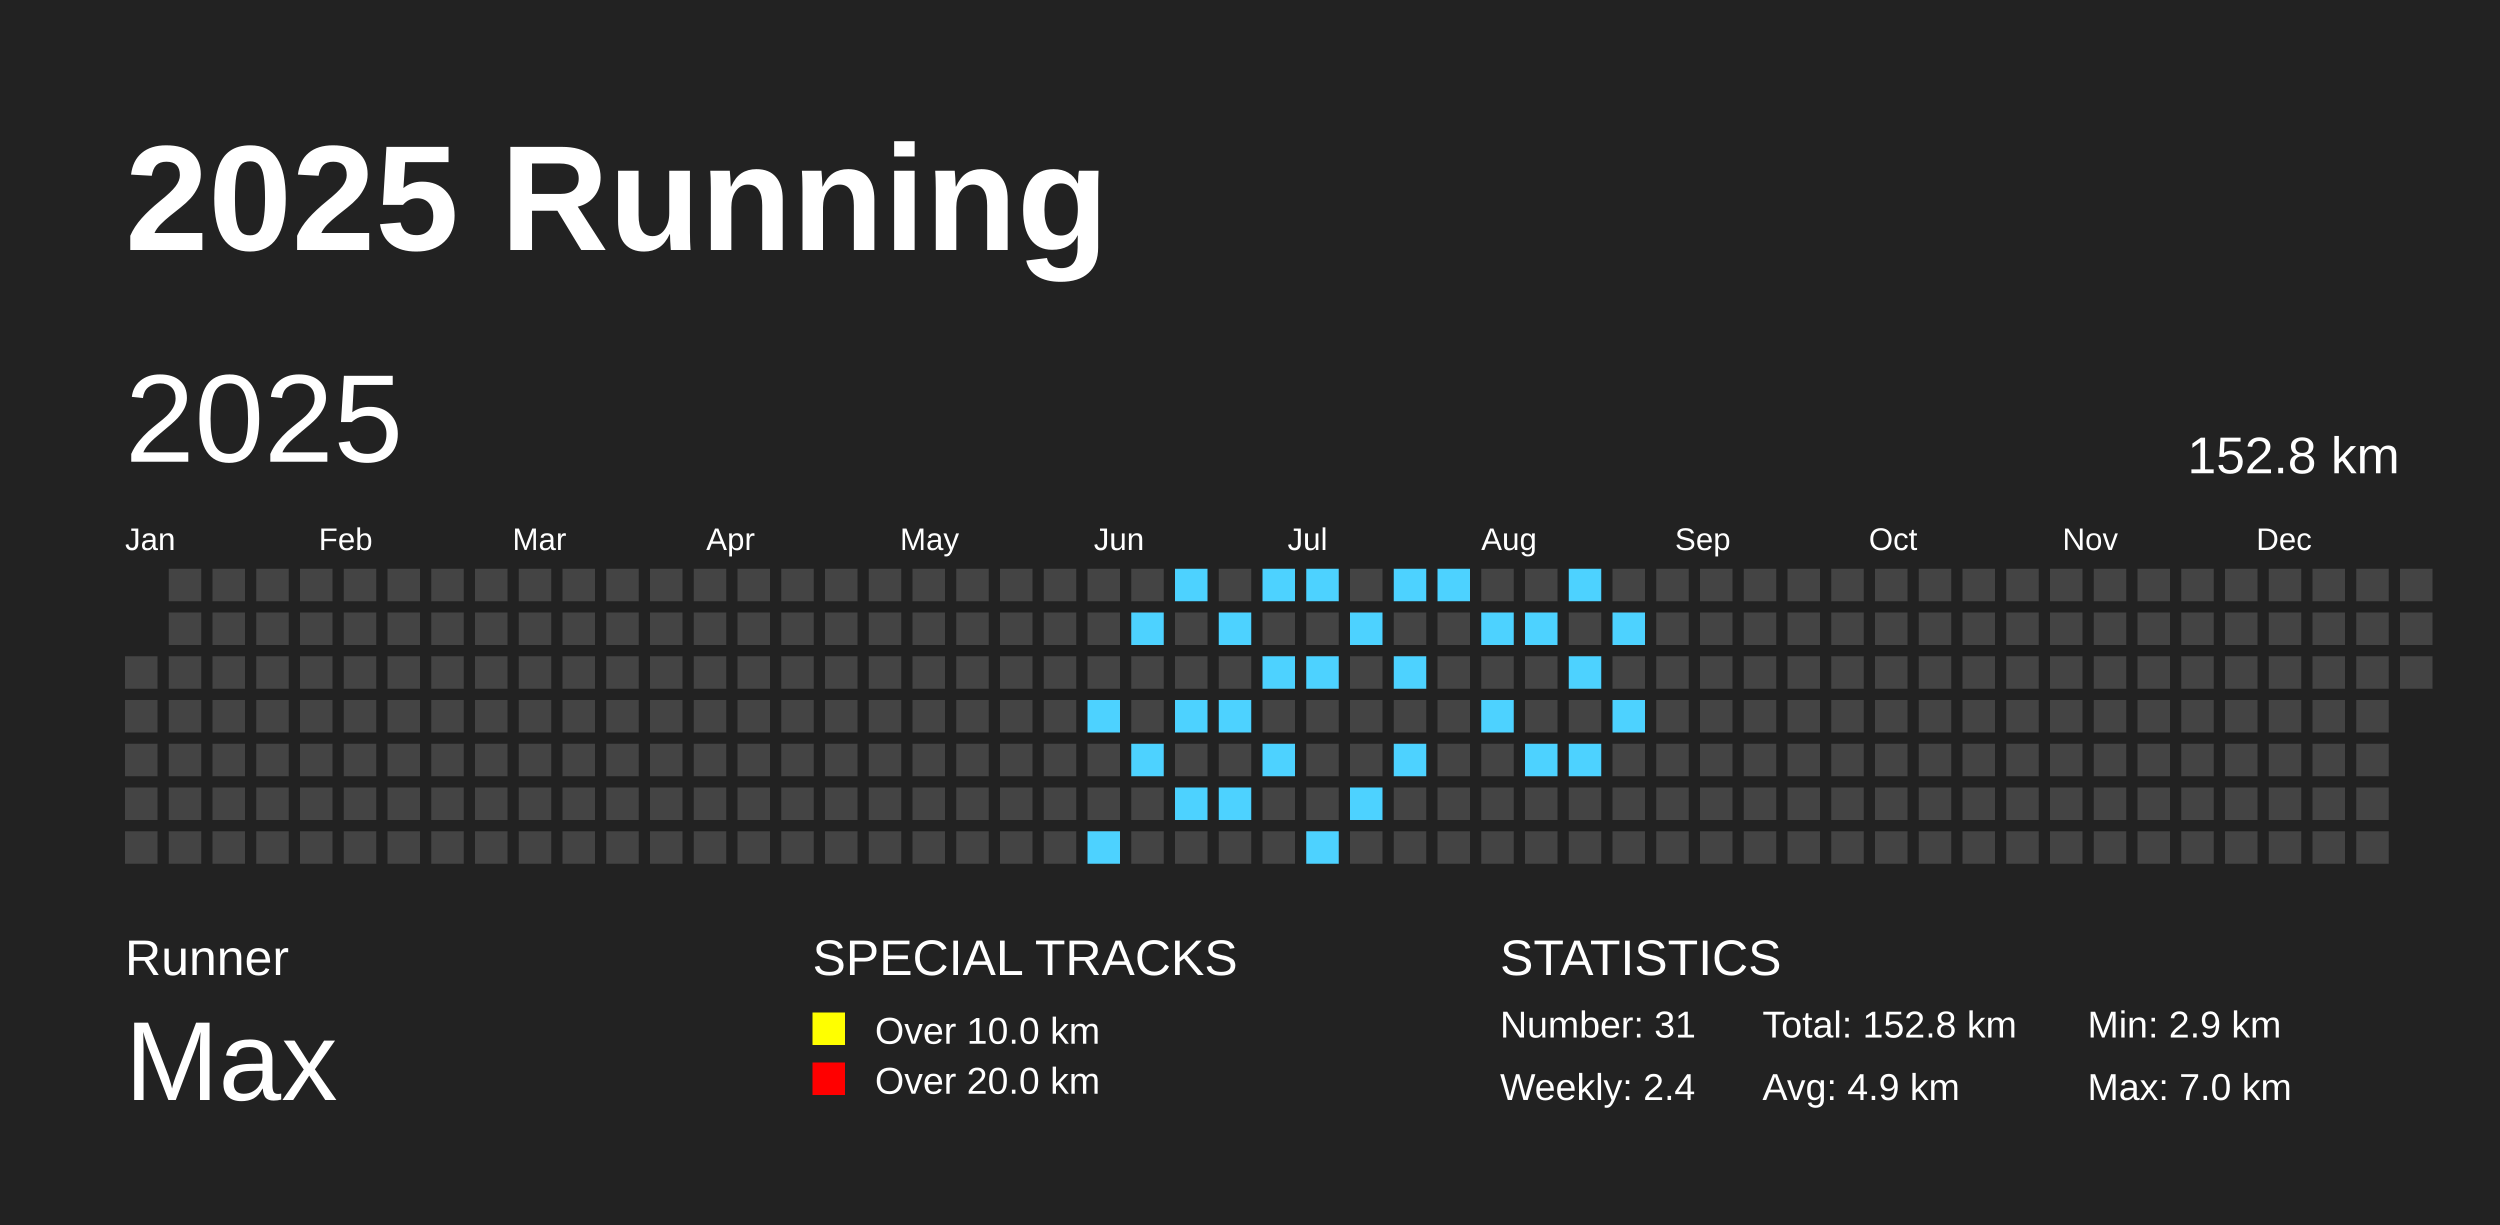
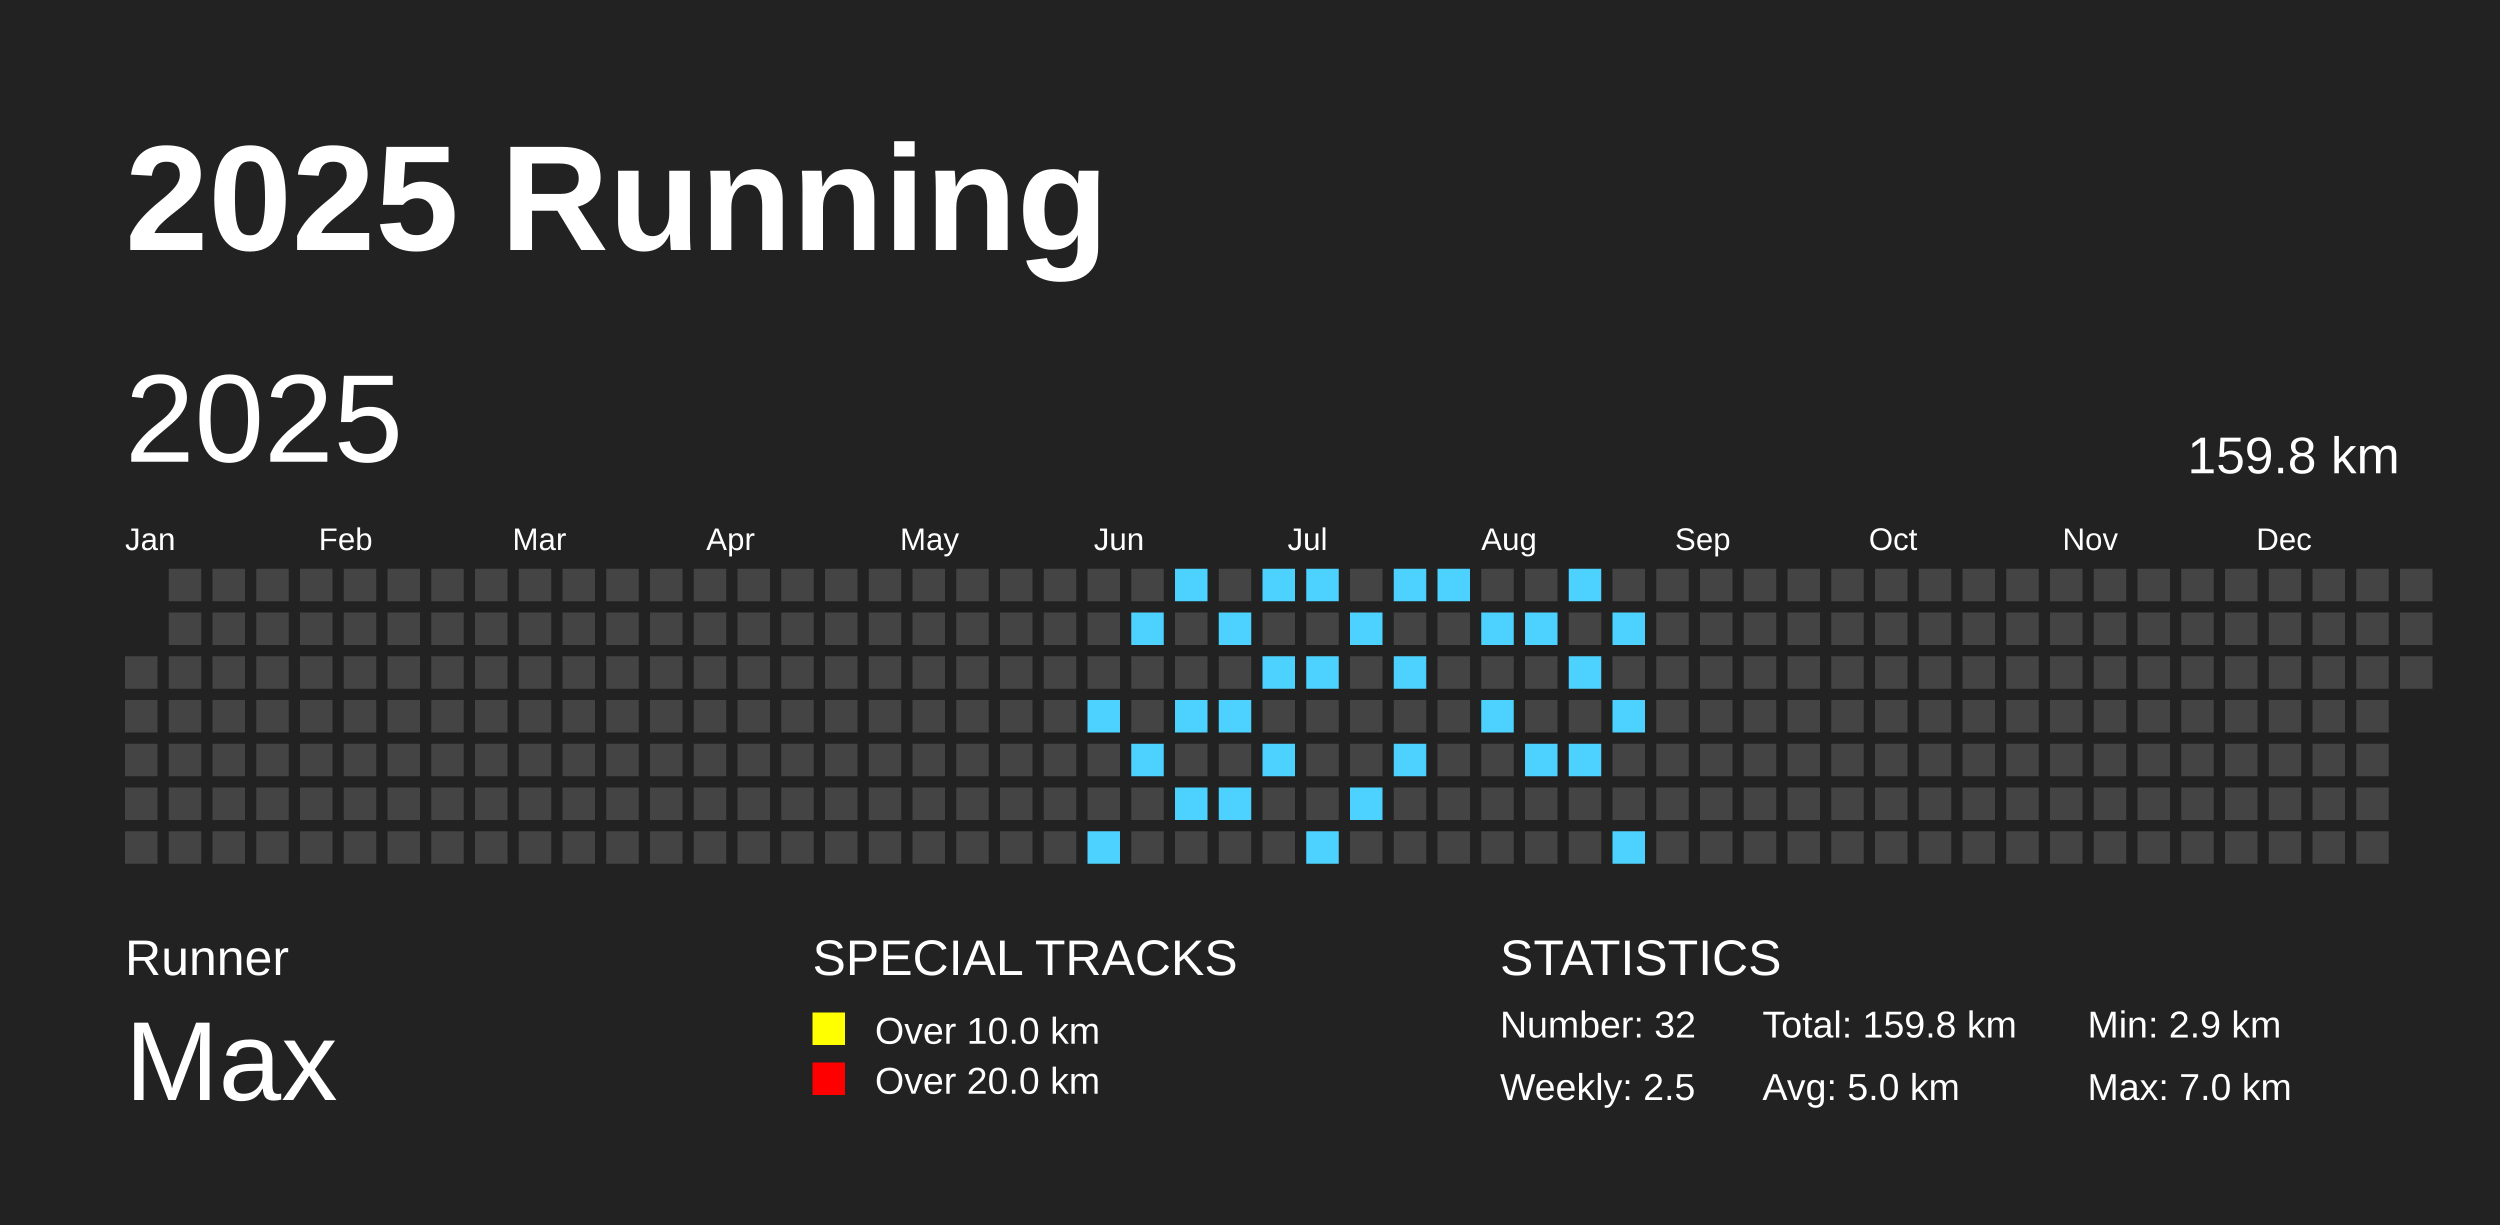
<svg xmlns="http://www.w3.org/2000/svg" baseProfile="full" height="98mm" version="1.1" viewBox="0,0,200,98" width="200mm">
  <defs />
  <rect fill="#222222" height="98" width="200" x="0" y="0" />
  <text fill="#FFFFFF" style="font-size:12px; font-family:Arial; font-weight:bold;" x="10" y="20">2025 Running</text>
  <text fill="#FFFFFF" style="font-size:4px; font-family:Arial" x="10" y="78">Runner</text>
  <text fill="#FFFFFF" style="font-size:9px; font-family:Arial" x="10" y="88">Max</text>
  <text fill="#FFFFFF" style="font-size:4px; font-family:Arial" x="65" y="78">SPECIAL TRACKS</text>
  <rect fill="yellow" height="2.6" width="2.6" x="65" y="81" />
  <text fill="#FFFFFF" style="font-size:3px; font-family:Arial" x="70" y="83.5">Over 10.0 km</text>
  <rect fill="red" height="2.6" width="2.6" x="65" y="85" />
  <text fill="#FFFFFF" style="font-size:3px; font-family:Arial" x="70" y="87.5">Over 20.0 km</text>
  <text fill="#FFFFFF" style="font-size:4px; font-family:Arial" x="120" y="78">STATISTICS</text>
-   <text fill="#FFFFFF" style="font-size:3px; font-family:Arial" x="120" y="83">Number: 31</text>
-   <text fill="#FFFFFF" style="font-size:3px; font-family:Arial" x="120" y="88">Weekly: 2.4</text>
-   <text fill="#FFFFFF" style="font-size:3px; font-family:Arial" x="141" y="83">Total: 152.8 km</text>
-   <text fill="#FFFFFF" style="font-size:3px; font-family:Arial" x="141" y="88">Avg: 4.9 km</text>
+   <text fill="#FFFFFF" style="font-size:3px; font-family:Arial" x="120" y="83">Number: 32</text>
+   <text fill="#FFFFFF" style="font-size:3px; font-family:Arial" x="120" y="88">Weekly: 2.5</text>
+   <text fill="#FFFFFF" style="font-size:3px; font-family:Arial" x="141" y="83">Total: 159.8 km</text>
+   <text fill="#FFFFFF" style="font-size:3px; font-family:Arial" x="141" y="88">Avg: 5.0 km</text>
  <text fill="#FFFFFF" style="font-size:3px; font-family:Arial" x="167" y="83">Min: 2.9 km</text>
  <text fill="#FFFFFF" style="font-size:3px; font-family:Arial" x="167" y="88">Max: 7.0 km</text>
  <text dominant-baseline="hanging" fill="#FFFFFF" style="font-size:10.0px; font-family:Arial;" x="10" y="30">2025</text>
-   <text dominant-baseline="hanging" fill="#FFFFFF" style="font-size:4.125px; font-family:Arial;" x="175" y="35">152.8 km</text>
+   <text dominant-baseline="hanging" fill="#FFFFFF" style="font-size:4.125px; font-family:Arial;" x="175" y="35">159.8 km</text>
  <text fill="#FFFFFF" style="font-size:2.5px; font-family:Arial" x="10.0" y="44">Jan</text>
  <text fill="#FFFFFF" style="font-size:2.5px; font-family:Arial" x="25.5" y="44">Feb</text>
  <text fill="#FFFFFF" style="font-size:2.5px; font-family:Arial" x="41.0" y="44">Mar</text>
  <text fill="#FFFFFF" style="font-size:2.5px; font-family:Arial" x="56.5" y="44">Apr</text>
  <text fill="#FFFFFF" style="font-size:2.5px; font-family:Arial" x="72.0" y="44">May</text>
  <text fill="#FFFFFF" style="font-size:2.5px; font-family:Arial" x="87.5" y="44">Jun</text>
  <text fill="#FFFFFF" style="font-size:2.5px; font-family:Arial" x="103.0" y="44">Jul</text>
  <text fill="#FFFFFF" style="font-size:2.5px; font-family:Arial" x="118.5" y="44">Aug</text>
  <text fill="#FFFFFF" style="font-size:2.5px; font-family:Arial" x="134.0" y="44">Sep</text>
  <text fill="#FFFFFF" style="font-size:2.5px; font-family:Arial" x="149.5" y="44">Oct</text>
  <text fill="#FFFFFF" style="font-size:2.5px; font-family:Arial" x="165.0" y="44">Nov</text>
  <text fill="#FFFFFF" style="font-size:2.5px; font-family:Arial" x="180.5" y="44">Dec</text>
  <rect fill="#444444" height="2.6" width="2.6" x="10.0" y="52.5" />
  <rect fill="#444444" height="2.6" width="2.6" x="10.0" y="56.0" />
  <rect fill="#444444" height="2.6" width="2.6" x="10.0" y="59.5" />
  <rect fill="#444444" height="2.6" width="2.6" x="10.0" y="63.0" />
  <rect fill="#444444" height="2.6" width="2.6" x="10.0" y="66.5" />
  <rect fill="#444444" height="2.6" width="2.6" x="13.5" y="45.5" />
  <rect fill="#444444" height="2.6" width="2.6" x="13.5" y="49.0" />
  <rect fill="#444444" height="2.6" width="2.6" x="13.5" y="52.5" />
  <rect fill="#444444" height="2.6" width="2.6" x="13.5" y="56.0" />
  <rect fill="#444444" height="2.6" width="2.6" x="13.5" y="59.5" />
  <rect fill="#444444" height="2.6" width="2.6" x="13.5" y="63.0" />
  <rect fill="#444444" height="2.6" width="2.6" x="13.5" y="66.5" />
  <rect fill="#444444" height="2.6" width="2.6" x="17.0" y="45.5" />
  <rect fill="#444444" height="2.6" width="2.6" x="17.0" y="49.0" />
  <rect fill="#444444" height="2.6" width="2.6" x="17.0" y="52.5" />
  <rect fill="#444444" height="2.6" width="2.6" x="17.0" y="56.0" />
  <rect fill="#444444" height="2.6" width="2.6" x="17.0" y="59.5" />
  <rect fill="#444444" height="2.6" width="2.6" x="17.0" y="63.0" />
  <rect fill="#444444" height="2.6" width="2.6" x="17.0" y="66.5" />
  <rect fill="#444444" height="2.6" width="2.6" x="20.5" y="45.5" />
  <rect fill="#444444" height="2.6" width="2.6" x="20.5" y="49.0" />
  <rect fill="#444444" height="2.6" width="2.6" x="20.5" y="52.5" />
  <rect fill="#444444" height="2.6" width="2.6" x="20.5" y="56.0" />
  <rect fill="#444444" height="2.6" width="2.6" x="20.5" y="59.5" />
  <rect fill="#444444" height="2.6" width="2.6" x="20.5" y="63.0" />
  <rect fill="#444444" height="2.6" width="2.6" x="20.5" y="66.5" />
  <rect fill="#444444" height="2.6" width="2.6" x="24.0" y="45.5" />
  <rect fill="#444444" height="2.6" width="2.6" x="24.0" y="49.0" />
  <rect fill="#444444" height="2.6" width="2.6" x="24.0" y="52.5" />
  <rect fill="#444444" height="2.6" width="2.6" x="24.0" y="56.0" />
  <rect fill="#444444" height="2.6" width="2.6" x="24.0" y="59.5" />
  <rect fill="#444444" height="2.6" width="2.6" x="24.0" y="63.0" />
  <rect fill="#444444" height="2.6" width="2.6" x="24.0" y="66.5" />
  <rect fill="#444444" height="2.6" width="2.6" x="27.5" y="45.5" />
  <rect fill="#444444" height="2.6" width="2.6" x="27.5" y="49.0" />
  <rect fill="#444444" height="2.6" width="2.6" x="27.5" y="52.5" />
  <rect fill="#444444" height="2.6" width="2.6" x="27.5" y="56.0" />
  <rect fill="#444444" height="2.6" width="2.6" x="27.5" y="59.5" />
  <rect fill="#444444" height="2.6" width="2.6" x="27.5" y="63.0" />
  <rect fill="#444444" height="2.6" width="2.6" x="27.5" y="66.5" />
  <rect fill="#444444" height="2.6" width="2.6" x="31.0" y="45.5" />
  <rect fill="#444444" height="2.6" width="2.6" x="31.0" y="49.0" />
  <rect fill="#444444" height="2.6" width="2.6" x="31.0" y="52.5" />
  <rect fill="#444444" height="2.6" width="2.6" x="31.0" y="56.0" />
  <rect fill="#444444" height="2.6" width="2.6" x="31.0" y="59.5" />
  <rect fill="#444444" height="2.6" width="2.6" x="31.0" y="63.0" />
  <rect fill="#444444" height="2.6" width="2.6" x="31.0" y="66.5" />
  <rect fill="#444444" height="2.6" width="2.6" x="34.5" y="45.5" />
  <rect fill="#444444" height="2.6" width="2.6" x="34.5" y="49.0" />
  <rect fill="#444444" height="2.6" width="2.6" x="34.5" y="52.5" />
  <rect fill="#444444" height="2.6" width="2.6" x="34.5" y="56.0" />
  <rect fill="#444444" height="2.6" width="2.6" x="34.5" y="59.5" />
  <rect fill="#444444" height="2.6" width="2.6" x="34.5" y="63.0" />
  <rect fill="#444444" height="2.6" width="2.6" x="34.5" y="66.5" />
  <rect fill="#444444" height="2.6" width="2.6" x="38.0" y="45.5" />
  <rect fill="#444444" height="2.6" width="2.6" x="38.0" y="49.0" />
  <rect fill="#444444" height="2.6" width="2.6" x="38.0" y="52.5" />
  <rect fill="#444444" height="2.6" width="2.6" x="38.0" y="56.0" />
  <rect fill="#444444" height="2.6" width="2.6" x="38.0" y="59.5" />
  <rect fill="#444444" height="2.6" width="2.6" x="38.0" y="63.0" />
  <rect fill="#444444" height="2.6" width="2.6" x="38.0" y="66.5" />
  <rect fill="#444444" height="2.6" width="2.6" x="41.5" y="45.5" />
  <rect fill="#444444" height="2.6" width="2.6" x="41.5" y="49.0" />
  <rect fill="#444444" height="2.6" width="2.6" x="41.5" y="52.5" />
  <rect fill="#444444" height="2.6" width="2.6" x="41.5" y="56.0" />
  <rect fill="#444444" height="2.6" width="2.6" x="41.5" y="59.5" />
  <rect fill="#444444" height="2.6" width="2.6" x="41.5" y="63.0" />
  <rect fill="#444444" height="2.6" width="2.6" x="41.5" y="66.5" />
  <rect fill="#444444" height="2.6" width="2.6" x="45.0" y="45.5" />
  <rect fill="#444444" height="2.6" width="2.6" x="45.0" y="49.0" />
  <rect fill="#444444" height="2.6" width="2.6" x="45.0" y="52.5" />
  <rect fill="#444444" height="2.6" width="2.6" x="45.0" y="56.0" />
  <rect fill="#444444" height="2.6" width="2.6" x="45.0" y="59.5" />
  <rect fill="#444444" height="2.6" width="2.6" x="45.0" y="63.0" />
  <rect fill="#444444" height="2.6" width="2.6" x="45.0" y="66.5" />
  <rect fill="#444444" height="2.6" width="2.6" x="48.5" y="45.5" />
  <rect fill="#444444" height="2.6" width="2.6" x="48.5" y="49.0" />
  <rect fill="#444444" height="2.6" width="2.6" x="48.5" y="52.5" />
  <rect fill="#444444" height="2.6" width="2.6" x="48.5" y="56.0" />
  <rect fill="#444444" height="2.6" width="2.6" x="48.5" y="59.5" />
  <rect fill="#444444" height="2.6" width="2.6" x="48.5" y="63.0" />
  <rect fill="#444444" height="2.6" width="2.6" x="48.5" y="66.5" />
  <rect fill="#444444" height="2.6" width="2.6" x="52.0" y="45.5" />
  <rect fill="#444444" height="2.6" width="2.6" x="52.0" y="49.0" />
  <rect fill="#444444" height="2.6" width="2.6" x="52.0" y="52.5" />
  <rect fill="#444444" height="2.6" width="2.6" x="52.0" y="56.0" />
  <rect fill="#444444" height="2.6" width="2.6" x="52.0" y="59.5" />
  <rect fill="#444444" height="2.6" width="2.6" x="52.0" y="63.0" />
  <rect fill="#444444" height="2.6" width="2.6" x="52.0" y="66.5" />
  <rect fill="#444444" height="2.6" width="2.6" x="55.5" y="45.5" />
  <rect fill="#444444" height="2.6" width="2.6" x="55.5" y="49.0" />
  <rect fill="#444444" height="2.6" width="2.6" x="55.5" y="52.5" />
  <rect fill="#444444" height="2.6" width="2.6" x="55.5" y="56.0" />
  <rect fill="#444444" height="2.6" width="2.6" x="55.5" y="59.5" />
  <rect fill="#444444" height="2.6" width="2.6" x="55.5" y="63.0" />
  <rect fill="#444444" height="2.6" width="2.6" x="55.5" y="66.5" />
  <rect fill="#444444" height="2.6" width="2.6" x="59.0" y="45.5" />
  <rect fill="#444444" height="2.6" width="2.6" x="59.0" y="49.0" />
  <rect fill="#444444" height="2.6" width="2.6" x="59.0" y="52.5" />
  <rect fill="#444444" height="2.6" width="2.6" x="59.0" y="56.0" />
  <rect fill="#444444" height="2.6" width="2.6" x="59.0" y="59.5" />
  <rect fill="#444444" height="2.6" width="2.6" x="59.0" y="63.0" />
  <rect fill="#444444" height="2.6" width="2.6" x="59.0" y="66.5" />
  <rect fill="#444444" height="2.6" width="2.6" x="62.5" y="45.5" />
  <rect fill="#444444" height="2.6" width="2.6" x="62.5" y="49.0" />
  <rect fill="#444444" height="2.6" width="2.6" x="62.5" y="52.5" />
  <rect fill="#444444" height="2.6" width="2.6" x="62.5" y="56.0" />
  <rect fill="#444444" height="2.6" width="2.6" x="62.5" y="59.5" />
  <rect fill="#444444" height="2.6" width="2.6" x="62.5" y="63.0" />
  <rect fill="#444444" height="2.6" width="2.6" x="62.5" y="66.5" />
  <rect fill="#444444" height="2.6" width="2.6" x="66.0" y="45.5" />
  <rect fill="#444444" height="2.6" width="2.6" x="66.0" y="49.0" />
  <rect fill="#444444" height="2.6" width="2.6" x="66.0" y="52.5" />
  <rect fill="#444444" height="2.6" width="2.6" x="66.0" y="56.0" />
  <rect fill="#444444" height="2.6" width="2.6" x="66.0" y="59.5" />
  <rect fill="#444444" height="2.6" width="2.6" x="66.0" y="63.0" />
  <rect fill="#444444" height="2.6" width="2.6" x="66.0" y="66.5" />
  <rect fill="#444444" height="2.6" width="2.6" x="69.5" y="45.5" />
  <rect fill="#444444" height="2.6" width="2.6" x="69.5" y="49.0" />
  <rect fill="#444444" height="2.6" width="2.6" x="69.5" y="52.5" />
  <rect fill="#444444" height="2.6" width="2.6" x="69.5" y="56.0" />
  <rect fill="#444444" height="2.6" width="2.6" x="69.5" y="59.5" />
  <rect fill="#444444" height="2.6" width="2.6" x="69.5" y="63.0" />
  <rect fill="#444444" height="2.6" width="2.6" x="69.5" y="66.5" />
  <rect fill="#444444" height="2.6" width="2.6" x="73.0" y="45.5" />
  <rect fill="#444444" height="2.6" width="2.6" x="73.0" y="49.0" />
  <rect fill="#444444" height="2.6" width="2.6" x="73.0" y="52.5" />
  <rect fill="#444444" height="2.6" width="2.6" x="73.0" y="56.0" />
  <rect fill="#444444" height="2.6" width="2.6" x="73.0" y="59.5" />
  <rect fill="#444444" height="2.6" width="2.6" x="73.0" y="63.0" />
  <rect fill="#444444" height="2.6" width="2.6" x="73.0" y="66.5" />
  <rect fill="#444444" height="2.6" width="2.6" x="76.5" y="45.5" />
  <rect fill="#444444" height="2.6" width="2.6" x="76.5" y="49.0" />
  <rect fill="#444444" height="2.6" width="2.6" x="76.5" y="52.5" />
  <rect fill="#444444" height="2.6" width="2.6" x="76.5" y="56.0" />
  <rect fill="#444444" height="2.6" width="2.6" x="76.5" y="59.5" />
  <rect fill="#444444" height="2.6" width="2.6" x="76.5" y="63.0" />
  <rect fill="#444444" height="2.6" width="2.6" x="76.5" y="66.5" />
  <rect fill="#444444" height="2.6" width="2.6" x="80.0" y="45.5" />
  <rect fill="#444444" height="2.6" width="2.6" x="80.0" y="49.0" />
  <rect fill="#444444" height="2.6" width="2.6" x="80.0" y="52.5" />
  <rect fill="#444444" height="2.6" width="2.6" x="80.0" y="56.0" />
  <rect fill="#444444" height="2.6" width="2.6" x="80.0" y="59.5" />
  <rect fill="#444444" height="2.6" width="2.6" x="80.0" y="63.0" />
  <rect fill="#444444" height="2.6" width="2.6" x="80.0" y="66.5" />
  <rect fill="#444444" height="2.6" width="2.6" x="83.5" y="45.5" />
  <rect fill="#444444" height="2.6" width="2.6" x="83.5" y="49.0" />
  <rect fill="#444444" height="2.6" width="2.6" x="83.5" y="52.5" />
  <rect fill="#444444" height="2.6" width="2.6" x="83.5" y="56.0" />
  <rect fill="#444444" height="2.6" width="2.6" x="83.5" y="59.5" />
  <rect fill="#444444" height="2.6" width="2.6" x="83.5" y="63.0" />
  <rect fill="#444444" height="2.6" width="2.6" x="83.5" y="66.5" />
  <rect fill="#444444" height="2.6" width="2.6" x="87.0" y="45.5" />
  <rect fill="#444444" height="2.6" width="2.6" x="87.0" y="49.0" />
  <rect fill="#444444" height="2.6" width="2.6" x="87.0" y="52.5" />
  <rect fill="#4DD2FF" height="2.6" width="2.6" x="87.0" y="56.0" />
  <rect fill="#444444" height="2.6" width="2.6" x="87.0" y="59.5" />
  <rect fill="#444444" height="2.6" width="2.6" x="87.0" y="63.0" />
  <rect fill="#4DD2FF" height="2.6" width="2.6" x="87.0" y="66.5" />
  <rect fill="#444444" height="2.6" width="2.6" x="90.5" y="45.5" />
  <rect fill="#4DD2FF" height="2.6" width="2.6" x="90.5" y="49.0" />
  <rect fill="#444444" height="2.6" width="2.6" x="90.5" y="52.5" />
  <rect fill="#444444" height="2.6" width="2.6" x="90.5" y="56.0" />
  <rect fill="#4DD2FF" height="2.6" width="2.6" x="90.5" y="59.5" />
  <rect fill="#444444" height="2.6" width="2.6" x="90.5" y="63.0" />
  <rect fill="#444444" height="2.6" width="2.6" x="90.5" y="66.5" />
  <rect fill="#4DD2FF" height="2.6" width="2.6" x="94.0" y="45.5" />
  <rect fill="#444444" height="2.6" width="2.6" x="94.0" y="49.0" />
  <rect fill="#444444" height="2.6" width="2.6" x="94.0" y="52.5" />
  <rect fill="#4DD2FF" height="2.6" width="2.6" x="94.0" y="56.0" />
  <rect fill="#444444" height="2.6" width="2.6" x="94.0" y="59.5" />
  <rect fill="#4DD2FF" height="2.6" width="2.6" x="94.0" y="63.0" />
  <rect fill="#444444" height="2.6" width="2.6" x="94.0" y="66.5" />
  <rect fill="#444444" height="2.6" width="2.6" x="97.5" y="45.5" />
  <rect fill="#4DD2FF" height="2.6" width="2.6" x="97.5" y="49.0" />
  <rect fill="#444444" height="2.6" width="2.6" x="97.5" y="52.5" />
  <rect fill="#4DD2FF" height="2.6" width="2.6" x="97.5" y="56.0" />
  <rect fill="#444444" height="2.6" width="2.6" x="97.5" y="59.5" />
  <rect fill="#4DD2FF" height="2.6" width="2.6" x="97.5" y="63.0" />
  <rect fill="#444444" height="2.6" width="2.6" x="97.5" y="66.5" />
  <rect fill="#4DD2FF" height="2.6" width="2.6" x="101.0" y="45.5" />
  <rect fill="#444444" height="2.6" width="2.6" x="101.0" y="49.0" />
  <rect fill="#4DD2FF" height="2.6" width="2.6" x="101.0" y="52.5" />
  <rect fill="#444444" height="2.6" width="2.6" x="101.0" y="56.0" />
  <rect fill="#4DD2FF" height="2.6" width="2.6" x="101.0" y="59.5" />
  <rect fill="#444444" height="2.6" width="2.6" x="101.0" y="63.0" />
  <rect fill="#444444" height="2.6" width="2.6" x="101.0" y="66.5" />
  <rect fill="#4DD2FF" height="2.6" width="2.6" x="104.5" y="45.5" />
  <rect fill="#444444" height="2.6" width="2.6" x="104.5" y="49.0" />
  <rect fill="#4DD2FF" height="2.6" width="2.6" x="104.5" y="52.5" />
  <rect fill="#444444" height="2.6" width="2.6" x="104.5" y="56.0" />
  <rect fill="#444444" height="2.6" width="2.6" x="104.5" y="59.5" />
  <rect fill="#444444" height="2.6" width="2.6" x="104.5" y="63.0" />
  <rect fill="#4DD2FF" height="2.6" width="2.6" x="104.5" y="66.5" />
  <rect fill="#444444" height="2.6" width="2.6" x="108.0" y="45.5" />
  <rect fill="#4DD2FF" height="2.6" width="2.6" x="108.0" y="49.0" />
  <rect fill="#444444" height="2.6" width="2.6" x="108.0" y="52.5" />
  <rect fill="#444444" height="2.6" width="2.6" x="108.0" y="56.0" />
  <rect fill="#444444" height="2.6" width="2.6" x="108.0" y="59.5" />
  <rect fill="#4DD2FF" height="2.6" width="2.6" x="108.0" y="63.0" />
  <rect fill="#444444" height="2.6" width="2.6" x="108.0" y="66.5" />
  <rect fill="#4DD2FF" height="2.6" width="2.6" x="111.5" y="45.5" />
  <rect fill="#444444" height="2.6" width="2.6" x="111.5" y="49.0" />
  <rect fill="#4DD2FF" height="2.6" width="2.6" x="111.5" y="52.5" />
  <rect fill="#444444" height="2.6" width="2.6" x="111.5" y="56.0" />
  <rect fill="#4DD2FF" height="2.6" width="2.6" x="111.5" y="59.5" />
  <rect fill="#444444" height="2.6" width="2.6" x="111.5" y="63.0" />
  <rect fill="#444444" height="2.6" width="2.6" x="111.5" y="66.5" />
  <rect fill="#4DD2FF" height="2.6" width="2.6" x="115.0" y="45.5" />
  <rect fill="#444444" height="2.6" width="2.6" x="115.0" y="49.0" />
  <rect fill="#444444" height="2.6" width="2.6" x="115.0" y="52.5" />
  <rect fill="#444444" height="2.6" width="2.6" x="115.0" y="56.0" />
  <rect fill="#444444" height="2.6" width="2.6" x="115.0" y="59.5" />
  <rect fill="#444444" height="2.6" width="2.6" x="115.0" y="63.0" />
  <rect fill="#444444" height="2.6" width="2.6" x="115.0" y="66.5" />
  <rect fill="#444444" height="2.6" width="2.6" x="118.5" y="45.5" />
  <rect fill="#4DD2FF" height="2.6" width="2.6" x="118.5" y="49.0" />
  <rect fill="#444444" height="2.6" width="2.6" x="118.5" y="52.5" />
  <rect fill="#4DD2FF" height="2.6" width="2.6" x="118.5" y="56.0" />
  <rect fill="#444444" height="2.6" width="2.6" x="118.5" y="59.5" />
  <rect fill="#444444" height="2.6" width="2.6" x="118.5" y="63.0" />
  <rect fill="#444444" height="2.6" width="2.6" x="118.5" y="66.5" />
  <rect fill="#444444" height="2.6" width="2.6" x="122.0" y="45.5" />
  <rect fill="#4DD2FF" height="2.6" width="2.6" x="122.0" y="49.0" />
  <rect fill="#444444" height="2.6" width="2.6" x="122.0" y="52.5" />
  <rect fill="#444444" height="2.6" width="2.6" x="122.0" y="56.0" />
  <rect fill="#4DD2FF" height="2.6" width="2.6" x="122.0" y="59.5" />
  <rect fill="#444444" height="2.6" width="2.6" x="122.0" y="63.0" />
  <rect fill="#444444" height="2.6" width="2.6" x="122.0" y="66.5" />
  <rect fill="#4DD2FF" height="2.6" width="2.6" x="125.5" y="45.5" />
  <rect fill="#444444" height="2.6" width="2.6" x="125.5" y="49.0" />
  <rect fill="#4DD2FF" height="2.6" width="2.6" x="125.5" y="52.5" />
  <rect fill="#444444" height="2.6" width="2.6" x="125.5" y="56.0" />
  <rect fill="#4DD2FF" height="2.6" width="2.6" x="125.5" y="59.5" />
  <rect fill="#444444" height="2.6" width="2.6" x="125.5" y="63.0" />
  <rect fill="#444444" height="2.6" width="2.6" x="125.5" y="66.5" />
  <rect fill="#444444" height="2.6" width="2.6" x="129.0" y="45.5" />
  <rect fill="#4DD2FF" height="2.6" width="2.6" x="129.0" y="49.0" />
  <rect fill="#444444" height="2.6" width="2.6" x="129.0" y="52.5" />
  <rect fill="#4DD2FF" height="2.6" width="2.6" x="129.0" y="56.0" />
  <rect fill="#444444" height="2.6" width="2.6" x="129.0" y="59.5" />
  <rect fill="#444444" height="2.6" width="2.6" x="129.0" y="63.0" />
-   <rect fill="#444444" height="2.6" width="2.6" x="129.0" y="66.5" />
+   <rect fill="#4DD2FF" height="2.6" width="2.6" x="129.0" y="66.5" />
  <rect fill="#444444" height="2.6" width="2.6" x="132.5" y="45.5" />
  <rect fill="#444444" height="2.6" width="2.6" x="132.5" y="49.0" />
  <rect fill="#444444" height="2.6" width="2.6" x="132.5" y="52.5" />
  <rect fill="#444444" height="2.6" width="2.6" x="132.5" y="56.0" />
  <rect fill="#444444" height="2.6" width="2.6" x="132.5" y="59.5" />
  <rect fill="#444444" height="2.6" width="2.6" x="132.5" y="63.0" />
  <rect fill="#444444" height="2.6" width="2.6" x="132.5" y="66.5" />
  <rect fill="#444444" height="2.6" width="2.6" x="136.0" y="45.5" />
  <rect fill="#444444" height="2.6" width="2.6" x="136.0" y="49.0" />
  <rect fill="#444444" height="2.6" width="2.6" x="136.0" y="52.5" />
  <rect fill="#444444" height="2.6" width="2.6" x="136.0" y="56.0" />
  <rect fill="#444444" height="2.6" width="2.6" x="136.0" y="59.5" />
  <rect fill="#444444" height="2.6" width="2.6" x="136.0" y="63.0" />
  <rect fill="#444444" height="2.6" width="2.6" x="136.0" y="66.5" />
  <rect fill="#444444" height="2.6" width="2.6" x="139.5" y="45.5" />
  <rect fill="#444444" height="2.6" width="2.6" x="139.5" y="49.0" />
  <rect fill="#444444" height="2.6" width="2.6" x="139.5" y="52.5" />
  <rect fill="#444444" height="2.6" width="2.6" x="139.5" y="56.0" />
  <rect fill="#444444" height="2.6" width="2.6" x="139.5" y="59.5" />
  <rect fill="#444444" height="2.6" width="2.6" x="139.5" y="63.0" />
  <rect fill="#444444" height="2.6" width="2.6" x="139.5" y="66.5" />
  <rect fill="#444444" height="2.6" width="2.6" x="143.0" y="45.5" />
  <rect fill="#444444" height="2.6" width="2.6" x="143.0" y="49.0" />
  <rect fill="#444444" height="2.6" width="2.6" x="143.0" y="52.5" />
  <rect fill="#444444" height="2.6" width="2.6" x="143.0" y="56.0" />
  <rect fill="#444444" height="2.6" width="2.6" x="143.0" y="59.5" />
  <rect fill="#444444" height="2.6" width="2.6" x="143.0" y="63.0" />
  <rect fill="#444444" height="2.6" width="2.6" x="143.0" y="66.5" />
  <rect fill="#444444" height="2.6" width="2.6" x="146.5" y="45.5" />
  <rect fill="#444444" height="2.6" width="2.6" x="146.5" y="49.0" />
  <rect fill="#444444" height="2.6" width="2.6" x="146.5" y="52.5" />
  <rect fill="#444444" height="2.6" width="2.6" x="146.5" y="56.0" />
  <rect fill="#444444" height="2.6" width="2.6" x="146.5" y="59.5" />
  <rect fill="#444444" height="2.6" width="2.6" x="146.5" y="63.0" />
  <rect fill="#444444" height="2.6" width="2.6" x="146.5" y="66.5" />
  <rect fill="#444444" height="2.6" width="2.6" x="150.0" y="45.5" />
  <rect fill="#444444" height="2.6" width="2.6" x="150.0" y="49.0" />
  <rect fill="#444444" height="2.6" width="2.6" x="150.0" y="52.5" />
  <rect fill="#444444" height="2.6" width="2.6" x="150.0" y="56.0" />
  <rect fill="#444444" height="2.6" width="2.6" x="150.0" y="59.5" />
  <rect fill="#444444" height="2.6" width="2.6" x="150.0" y="63.0" />
  <rect fill="#444444" height="2.6" width="2.6" x="150.0" y="66.5" />
  <rect fill="#444444" height="2.6" width="2.6" x="153.5" y="45.5" />
  <rect fill="#444444" height="2.6" width="2.6" x="153.5" y="49.0" />
  <rect fill="#444444" height="2.6" width="2.6" x="153.5" y="52.5" />
  <rect fill="#444444" height="2.6" width="2.6" x="153.5" y="56.0" />
  <rect fill="#444444" height="2.6" width="2.6" x="153.5" y="59.5" />
  <rect fill="#444444" height="2.6" width="2.6" x="153.5" y="63.0" />
  <rect fill="#444444" height="2.6" width="2.6" x="153.5" y="66.5" />
  <rect fill="#444444" height="2.6" width="2.6" x="157.0" y="45.5" />
  <rect fill="#444444" height="2.6" width="2.6" x="157.0" y="49.0" />
  <rect fill="#444444" height="2.6" width="2.6" x="157.0" y="52.5" />
  <rect fill="#444444" height="2.6" width="2.6" x="157.0" y="56.0" />
  <rect fill="#444444" height="2.6" width="2.6" x="157.0" y="59.5" />
  <rect fill="#444444" height="2.6" width="2.6" x="157.0" y="63.0" />
  <rect fill="#444444" height="2.6" width="2.6" x="157.0" y="66.5" />
  <rect fill="#444444" height="2.6" width="2.6" x="160.5" y="45.5" />
  <rect fill="#444444" height="2.6" width="2.6" x="160.5" y="49.0" />
  <rect fill="#444444" height="2.6" width="2.6" x="160.5" y="52.5" />
  <rect fill="#444444" height="2.6" width="2.6" x="160.5" y="56.0" />
  <rect fill="#444444" height="2.6" width="2.6" x="160.5" y="59.5" />
  <rect fill="#444444" height="2.6" width="2.6" x="160.5" y="63.0" />
  <rect fill="#444444" height="2.6" width="2.6" x="160.5" y="66.5" />
  <rect fill="#444444" height="2.6" width="2.6" x="164.0" y="45.5" />
  <rect fill="#444444" height="2.6" width="2.6" x="164.0" y="49.0" />
  <rect fill="#444444" height="2.6" width="2.6" x="164.0" y="52.5" />
  <rect fill="#444444" height="2.6" width="2.6" x="164.0" y="56.0" />
  <rect fill="#444444" height="2.6" width="2.6" x="164.0" y="59.5" />
  <rect fill="#444444" height="2.6" width="2.6" x="164.0" y="63.0" />
  <rect fill="#444444" height="2.6" width="2.6" x="164.0" y="66.5" />
  <rect fill="#444444" height="2.6" width="2.6" x="167.5" y="45.5" />
  <rect fill="#444444" height="2.6" width="2.6" x="167.5" y="49.0" />
  <rect fill="#444444" height="2.6" width="2.6" x="167.5" y="52.5" />
  <rect fill="#444444" height="2.6" width="2.6" x="167.5" y="56.0" />
  <rect fill="#444444" height="2.6" width="2.6" x="167.5" y="59.5" />
  <rect fill="#444444" height="2.6" width="2.6" x="167.5" y="63.0" />
  <rect fill="#444444" height="2.6" width="2.6" x="167.5" y="66.5" />
  <rect fill="#444444" height="2.6" width="2.6" x="171.0" y="45.5" />
  <rect fill="#444444" height="2.6" width="2.6" x="171.0" y="49.0" />
  <rect fill="#444444" height="2.6" width="2.6" x="171.0" y="52.5" />
  <rect fill="#444444" height="2.6" width="2.6" x="171.0" y="56.0" />
  <rect fill="#444444" height="2.6" width="2.6" x="171.0" y="59.5" />
  <rect fill="#444444" height="2.6" width="2.6" x="171.0" y="63.0" />
  <rect fill="#444444" height="2.6" width="2.6" x="171.0" y="66.5" />
  <rect fill="#444444" height="2.6" width="2.6" x="174.5" y="45.5" />
  <rect fill="#444444" height="2.6" width="2.6" x="174.5" y="49.0" />
  <rect fill="#444444" height="2.6" width="2.6" x="174.5" y="52.5" />
  <rect fill="#444444" height="2.6" width="2.6" x="174.5" y="56.0" />
  <rect fill="#444444" height="2.6" width="2.6" x="174.5" y="59.5" />
  <rect fill="#444444" height="2.6" width="2.6" x="174.5" y="63.0" />
  <rect fill="#444444" height="2.6" width="2.6" x="174.5" y="66.5" />
  <rect fill="#444444" height="2.6" width="2.6" x="178.0" y="45.5" />
  <rect fill="#444444" height="2.6" width="2.6" x="178.0" y="49.0" />
  <rect fill="#444444" height="2.6" width="2.6" x="178.0" y="52.5" />
  <rect fill="#444444" height="2.6" width="2.6" x="178.0" y="56.0" />
  <rect fill="#444444" height="2.6" width="2.6" x="178.0" y="59.5" />
  <rect fill="#444444" height="2.6" width="2.6" x="178.0" y="63.0" />
  <rect fill="#444444" height="2.6" width="2.6" x="178.0" y="66.5" />
  <rect fill="#444444" height="2.6" width="2.6" x="181.5" y="45.5" />
  <rect fill="#444444" height="2.6" width="2.6" x="181.5" y="49.0" />
  <rect fill="#444444" height="2.6" width="2.6" x="181.5" y="52.5" />
  <rect fill="#444444" height="2.6" width="2.6" x="181.5" y="56.0" />
  <rect fill="#444444" height="2.6" width="2.6" x="181.5" y="59.5" />
  <rect fill="#444444" height="2.6" width="2.6" x="181.5" y="63.0" />
  <rect fill="#444444" height="2.6" width="2.6" x="181.5" y="66.5" />
  <rect fill="#444444" height="2.6" width="2.6" x="185.0" y="45.5" />
  <rect fill="#444444" height="2.6" width="2.6" x="185.0" y="49.0" />
  <rect fill="#444444" height="2.6" width="2.6" x="185.0" y="52.5" />
  <rect fill="#444444" height="2.6" width="2.6" x="185.0" y="56.0" />
  <rect fill="#444444" height="2.6" width="2.6" x="185.0" y="59.5" />
  <rect fill="#444444" height="2.6" width="2.6" x="185.0" y="63.0" />
  <rect fill="#444444" height="2.6" width="2.6" x="185.0" y="66.5" />
  <rect fill="#444444" height="2.6" width="2.6" x="188.5" y="45.5" />
  <rect fill="#444444" height="2.6" width="2.6" x="188.5" y="49.0" />
  <rect fill="#444444" height="2.6" width="2.6" x="188.5" y="52.5" />
  <rect fill="#444444" height="2.6" width="2.6" x="188.5" y="56.0" />
  <rect fill="#444444" height="2.6" width="2.6" x="188.5" y="59.5" />
  <rect fill="#444444" height="2.6" width="2.6" x="188.5" y="63.0" />
  <rect fill="#444444" height="2.6" width="2.6" x="188.5" y="66.5" />
  <rect fill="#444444" height="2.6" width="2.6" x="192.0" y="45.5" />
  <rect fill="#444444" height="2.6" width="2.6" x="192.0" y="49.0" />
  <rect fill="#444444" height="2.6" width="2.6" x="192.0" y="52.5" />
</svg>
